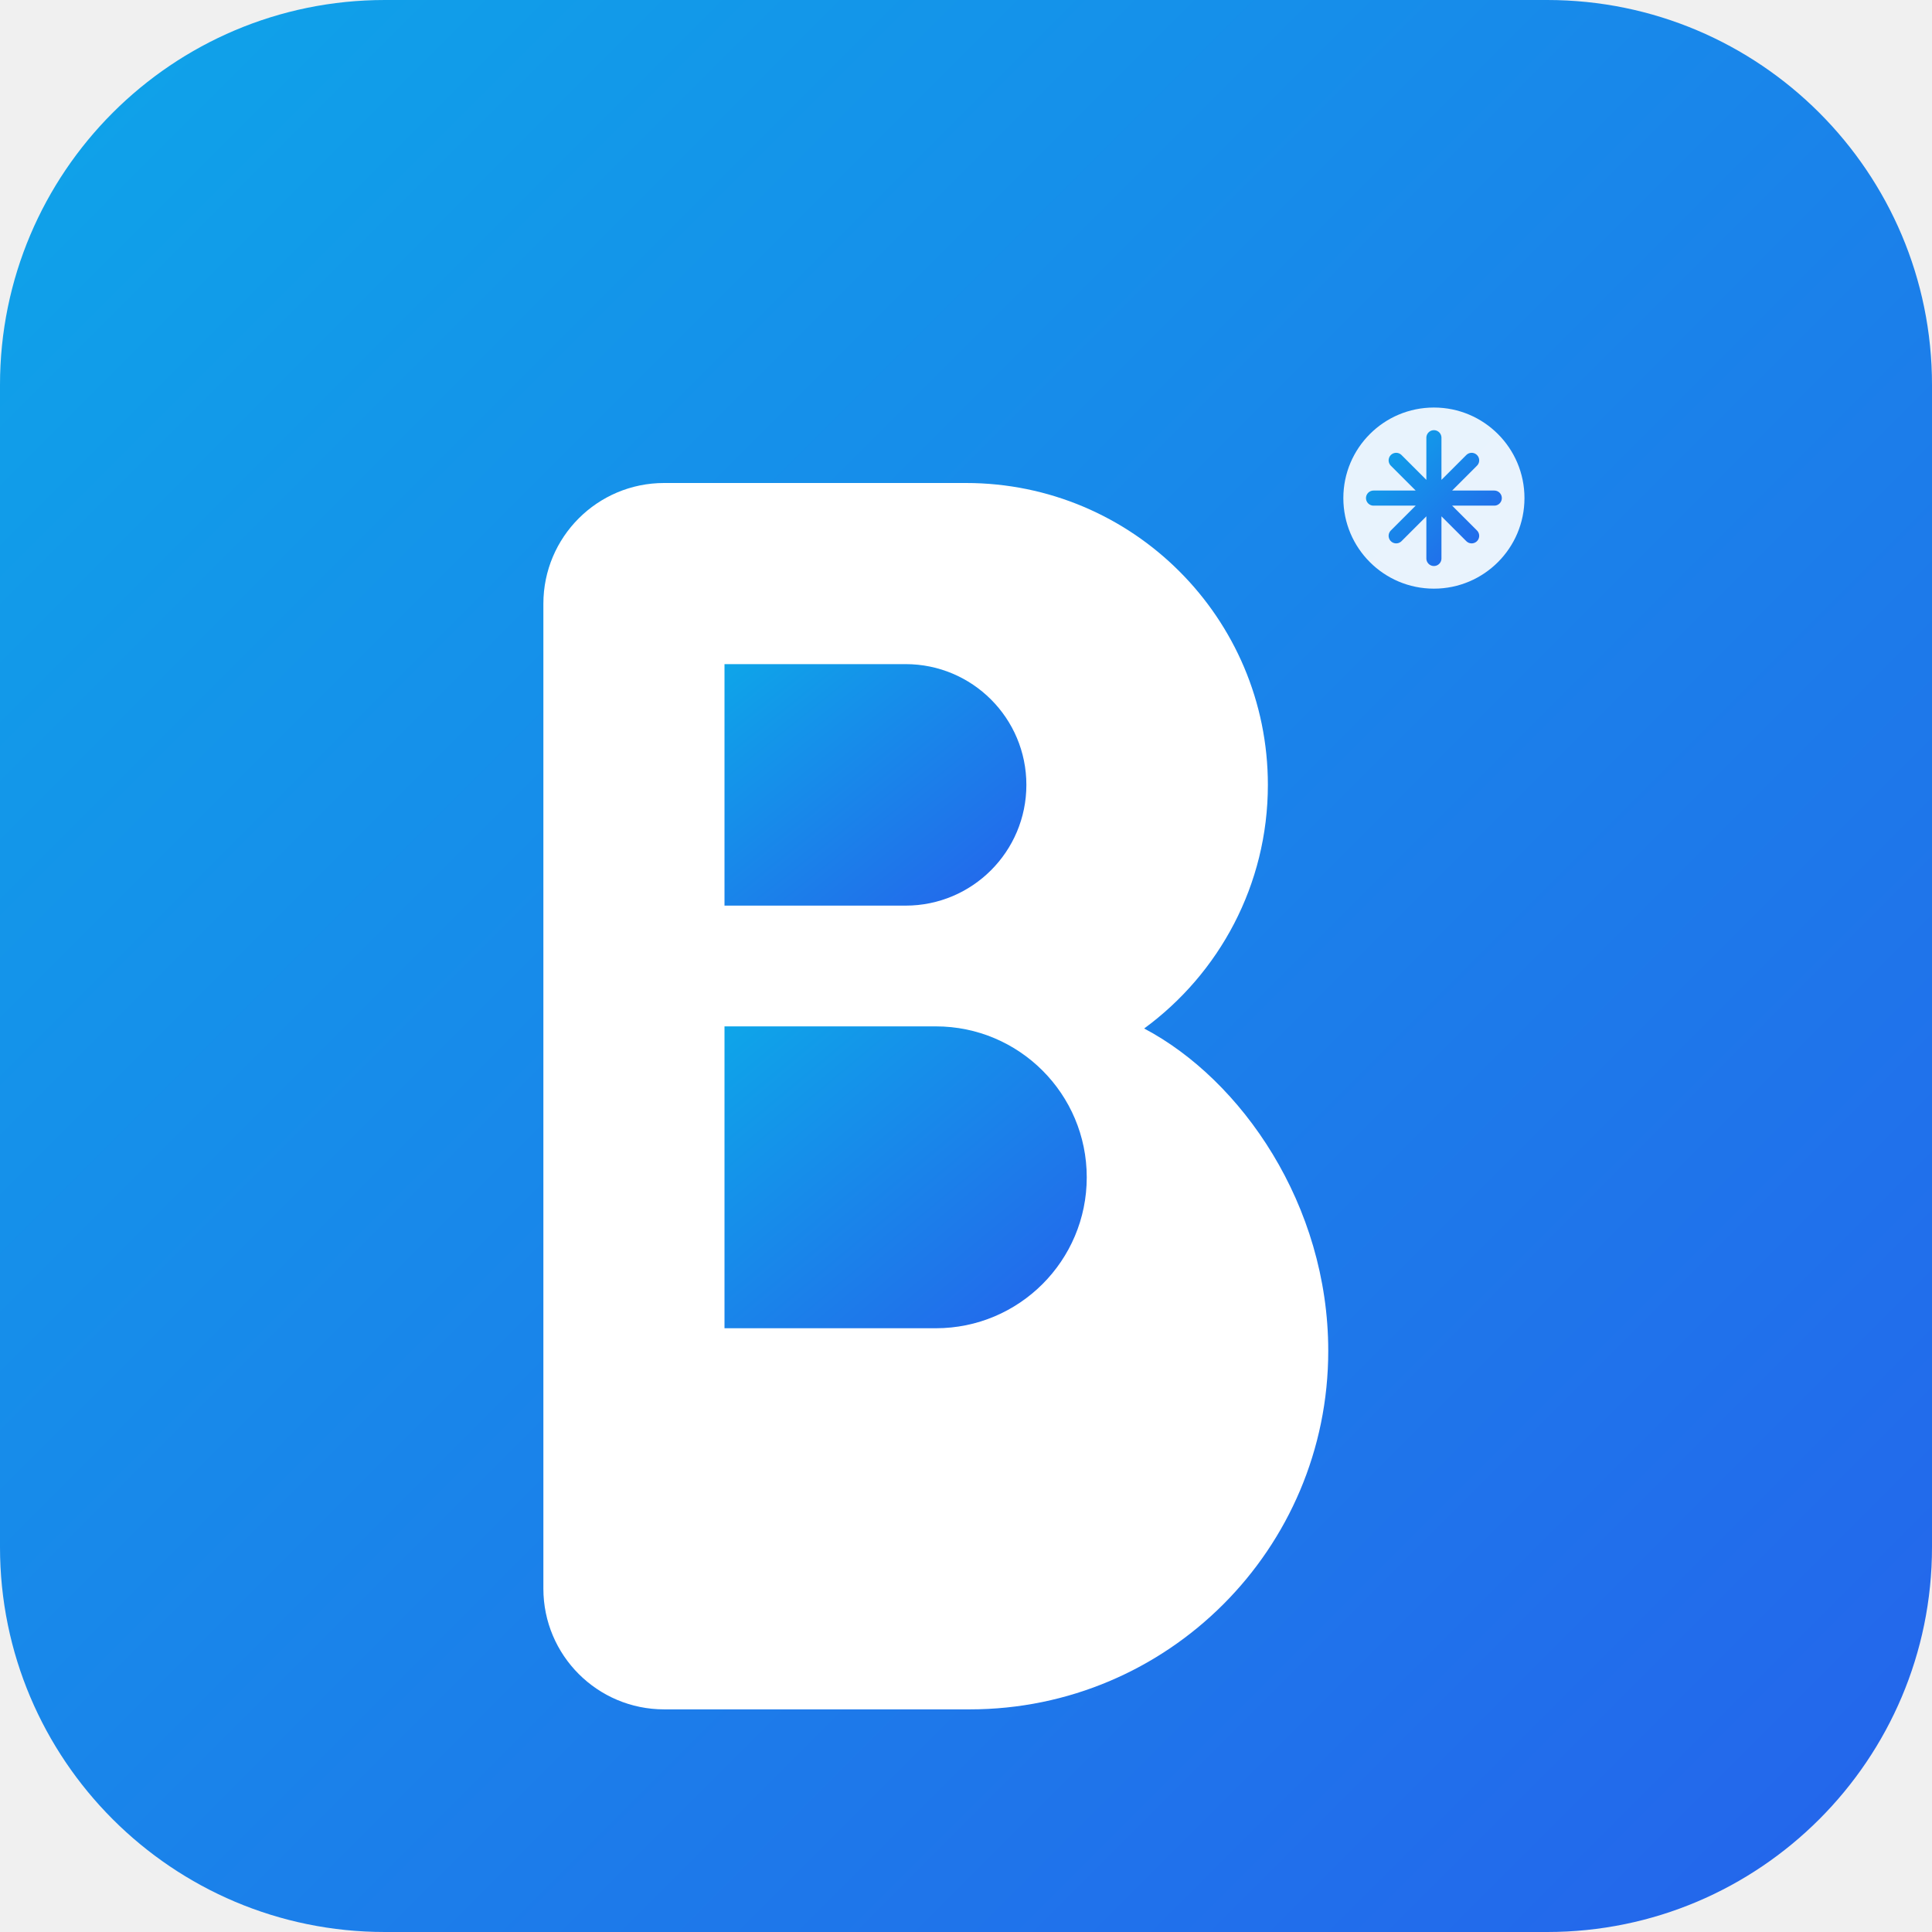
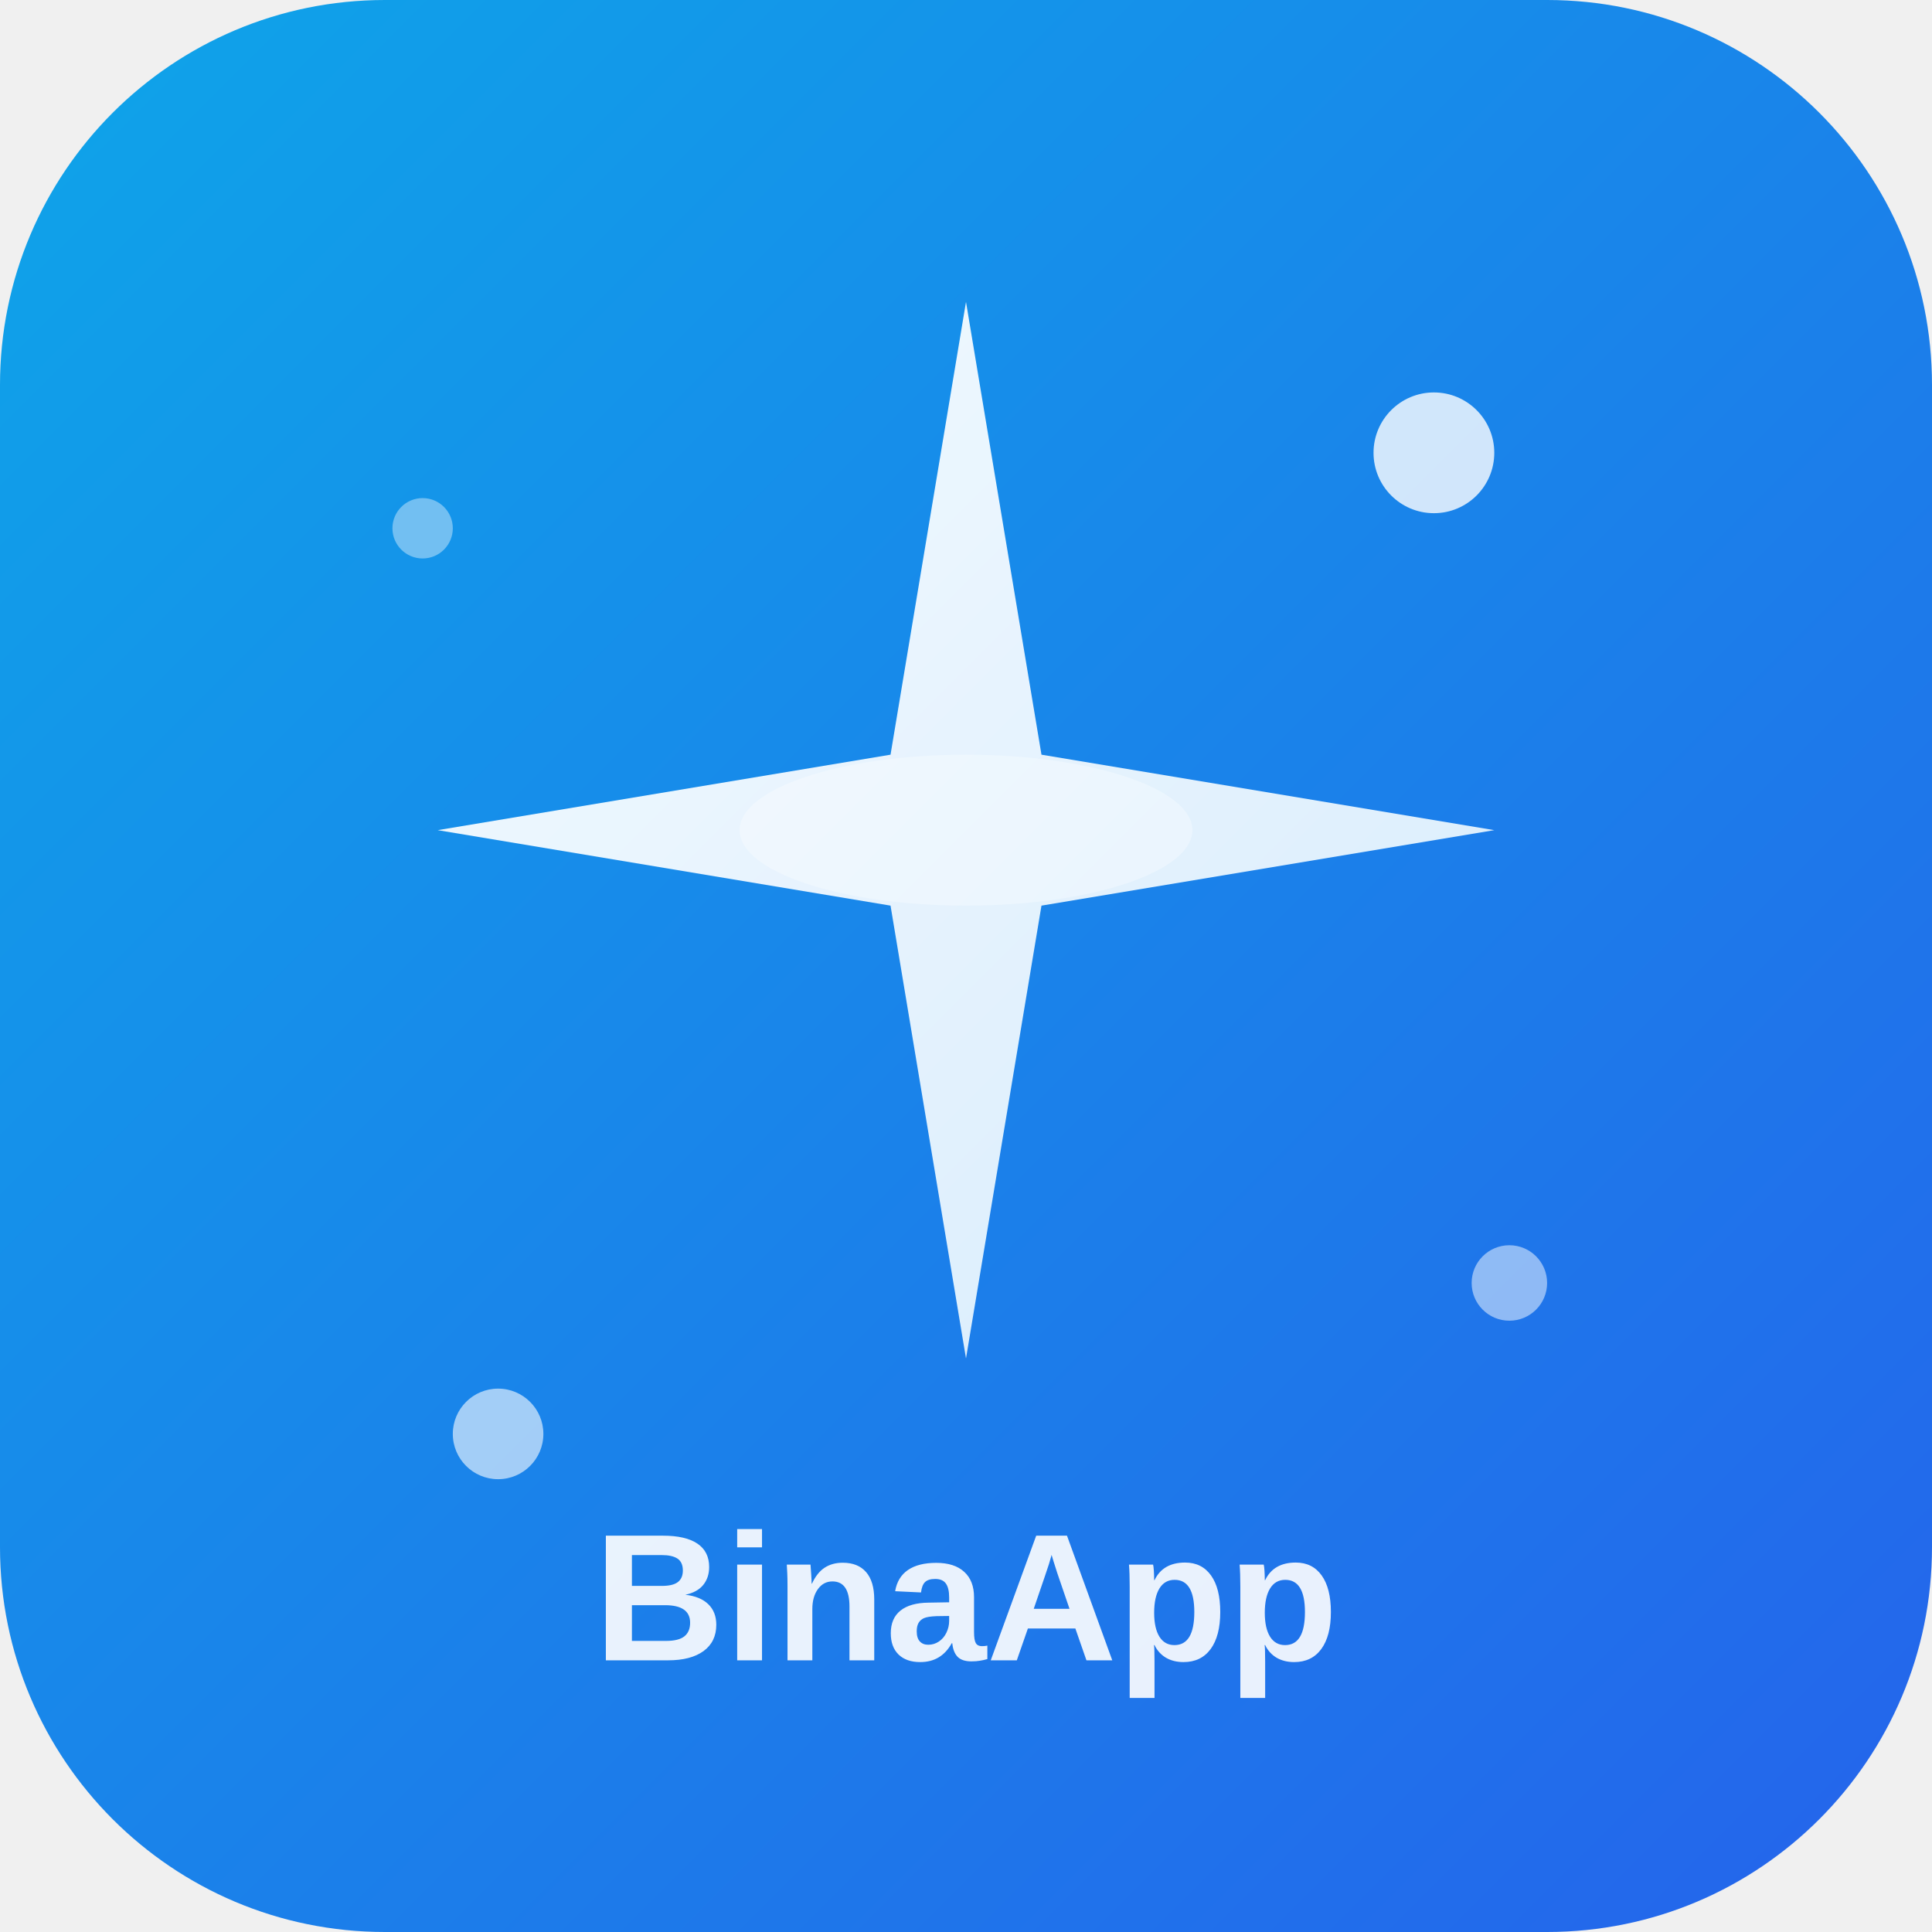
<svg xmlns="http://www.w3.org/2000/svg" width="512" height="512" viewBox="0 0 512 512" fill="none">
  <defs>
    <linearGradient id="bg-gradient" x1="0%" y1="0%" x2="100%" y2="100%">
      <stop offset="0%" style="stop-color:#0ea5e9" />
      <stop offset="100%" style="stop-color:#2563eb" />
    </linearGradient>
+     <linearGradient id="sparkle-gradient" x1="0%" y1="0%" x2="100%" y2="100%">
+       <stop offset="0%" style="stop-color:#ffffff" />
+       <stop offset="100%" style="stop-color:#e0f2fe" />
+     </linearGradient>
  </defs>
  <rect width="512" height="512" rx="102" fill="url(#bg-gradient)" />
-   <path d="M176 128h80c44.183 0 80 35.817 80 80 0 26.51-12.917 50.012-32.787 64.561C329.019 286.179 352 319.307 352 358c0 52.467-42.533 95-95 95h-81c-17.673 0-32-14.327-32-32V160c0-17.673 14.327-32 32-32z" fill="white" />
-   <path d="M192 176v64h48c17.673 0 32-14.327 32-32s-14.327-32-32-32h-48z" fill="url(#bg-gradient)" />
-   <path d="M192 272v80h56c22.091 0 40-17.909 40-40s-17.909-40-40-40h-56z" fill="url(#bg-gradient)" />
-   <circle cx="380" cy="132" r="24" fill="white" opacity="0.9" />
-   <path d="M380 116v32M364 132h32M370 122l20 20M370 142l20-20" stroke="url(#bg-gradient)" stroke-width="4" stroke-linecap="round" />
+   <path d="M256 80 L276 200 L396 220 L276 240 L256 360 L236 240 L116 220 L236 200 Z" fill="url(#sparkle-gradient)" opacity="0.95" />
+   <circle cx="380" cy="120" r="16" fill="white" opacity="0.8" />
+   <circle cx="132" cy="380" r="12" fill="white" opacity="0.6" />
+   <circle cx="400" cy="340" r="10" fill="white" opacity="0.5" />
+   <circle cx="112" cy="140" r="8" fill="white" opacity="0.4" />
+   <ellipse cx="256" cy="220" rx="60" ry="20" fill="white" opacity="0.3" />
+   <text x="256" y="440" font-family="Arial, sans-serif" font-size="48" font-weight="bold" fill="white" opacity="0.9" text-anchor="middle">
+     BinaApp
+   </text>
</svg>
